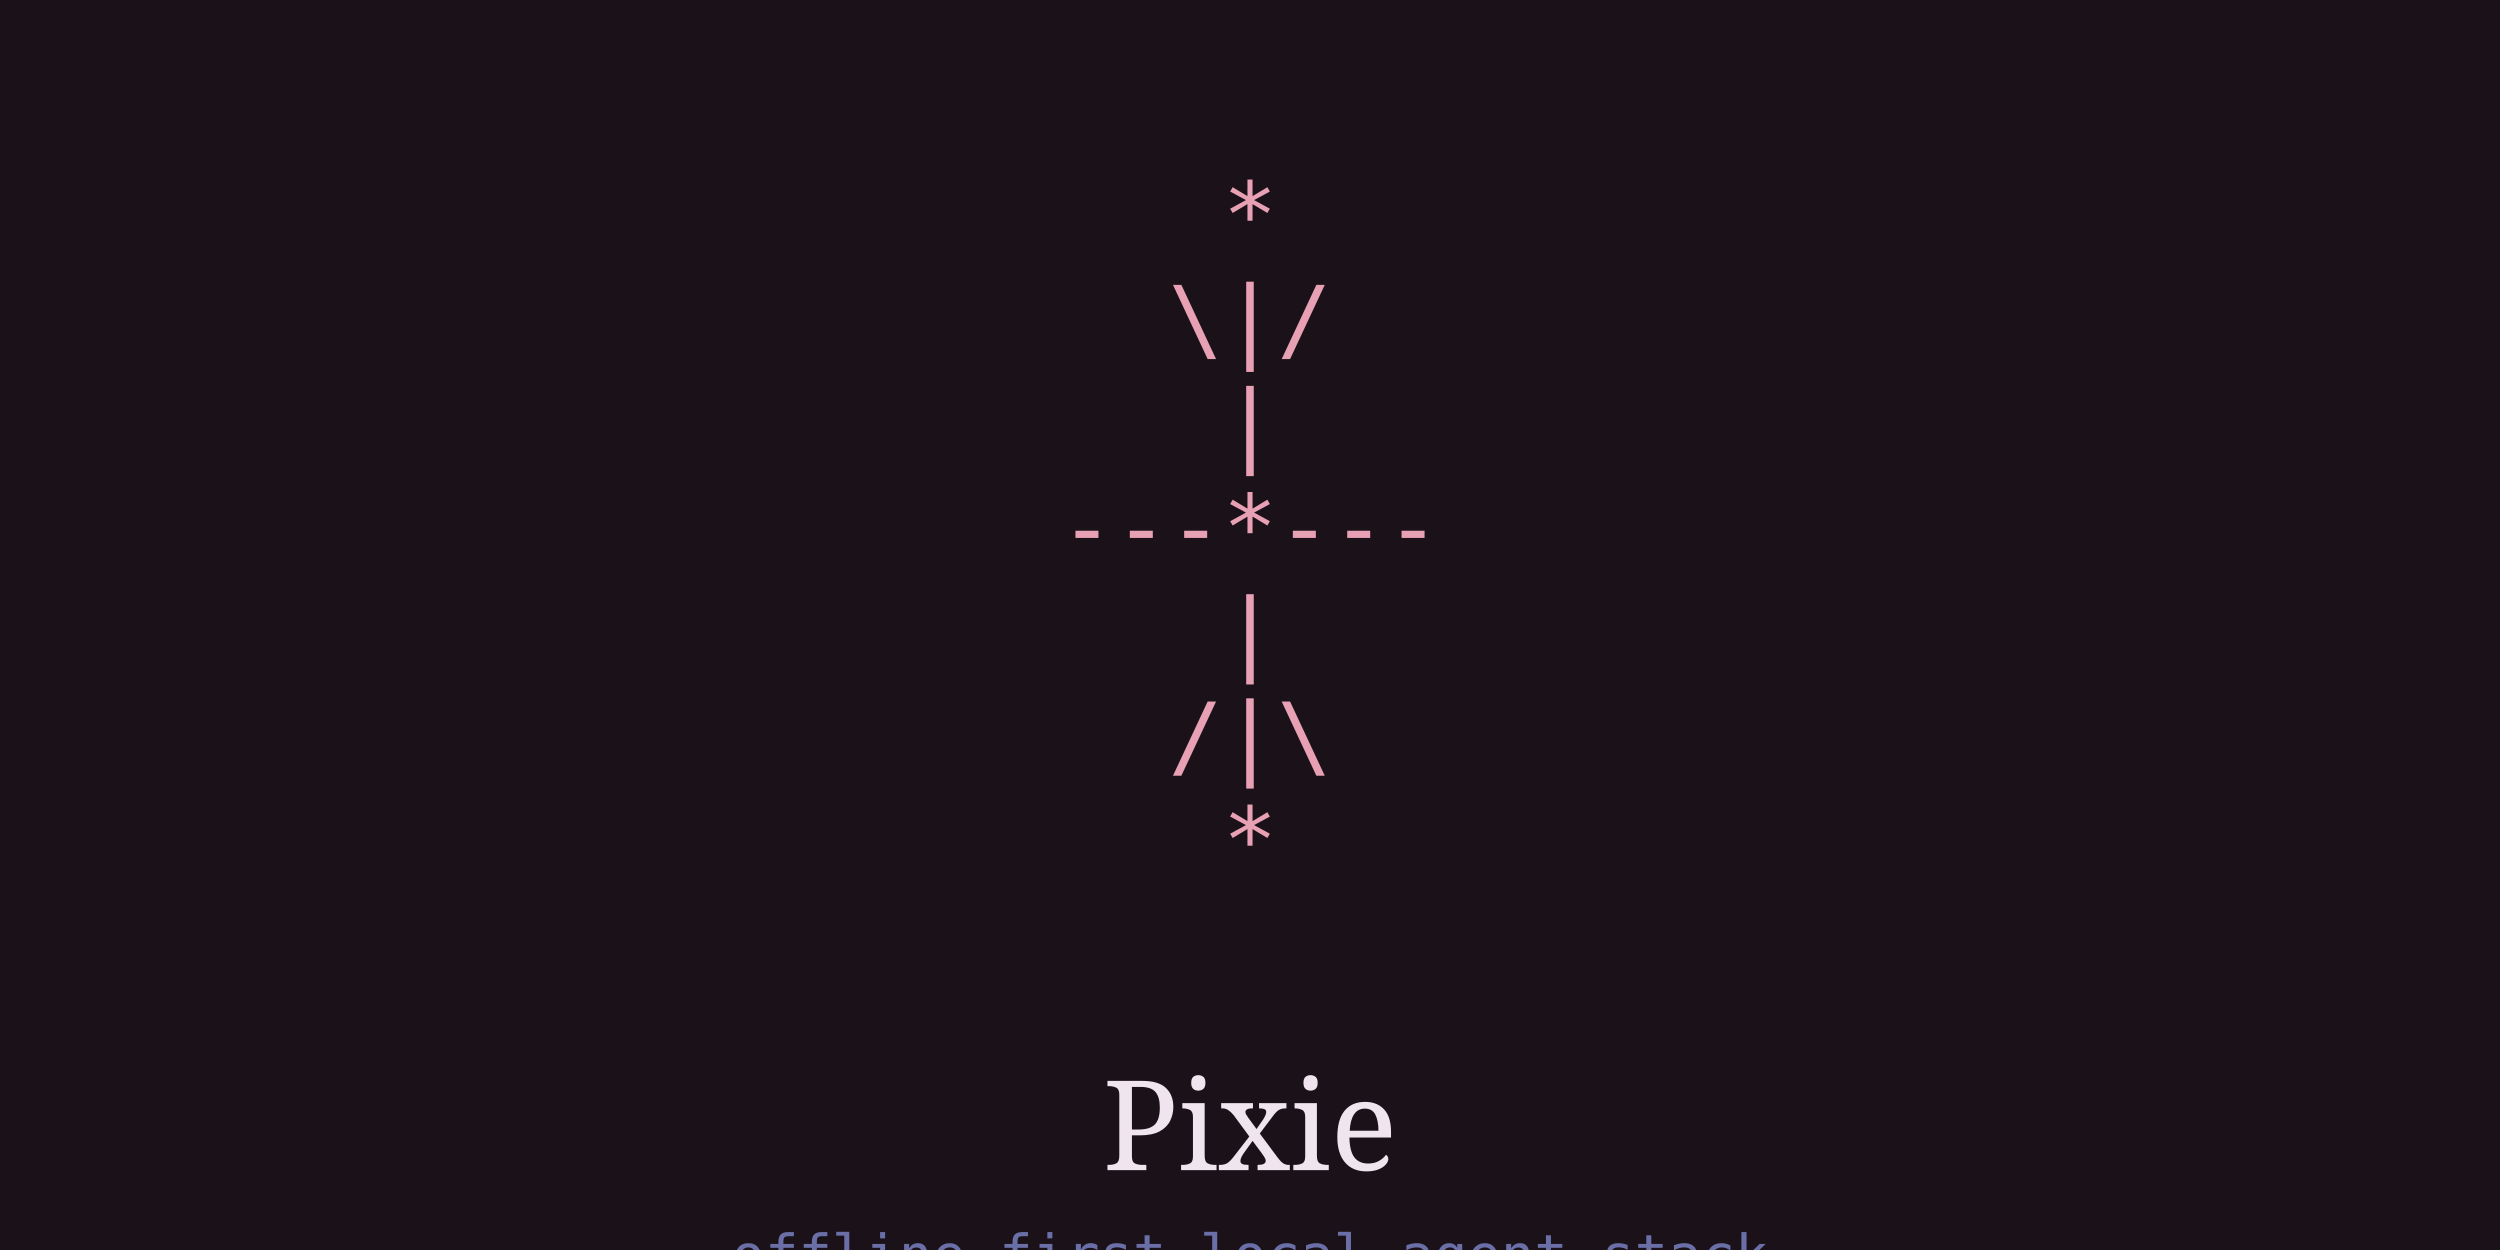
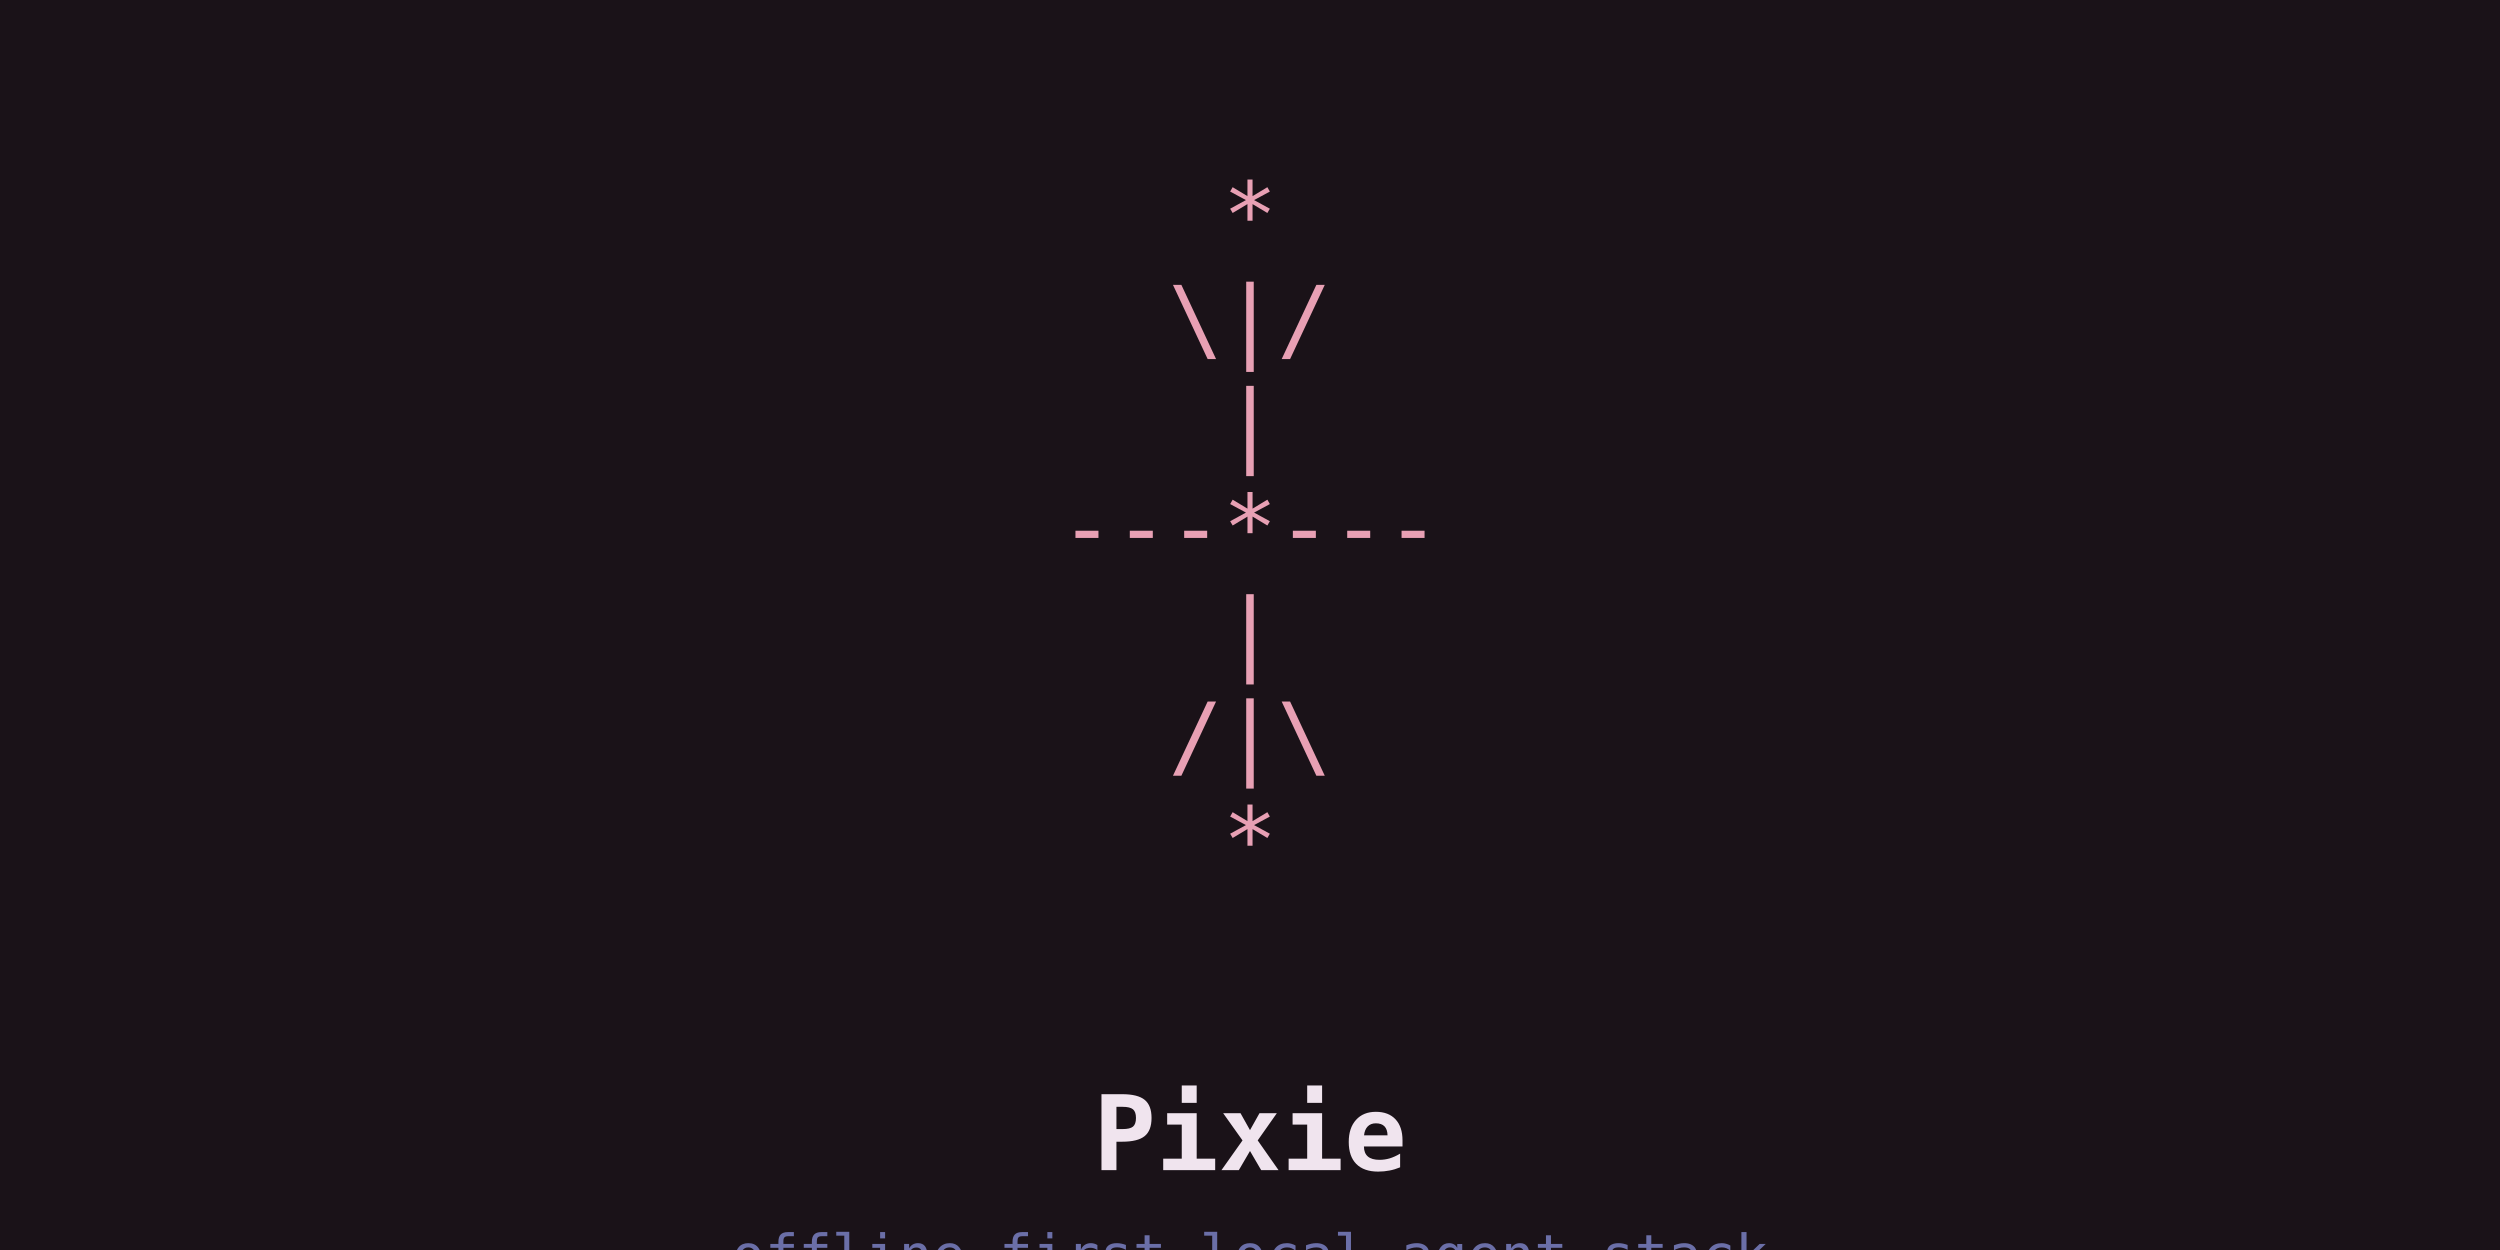
<svg xmlns="http://www.w3.org/2000/svg" width="720" height="360" viewBox="0 0 720 360">
  <rect width="720" height="360" fill="#1A1218" />
  <g font-family="DejaVu Sans Mono, Menlo, Consolas, monospace" font-size="26" text-anchor="middle">
    <text x="360" y="71" fill="#E8A0B4">   *   </text>
    <text x="360" y="101" fill="#E8A0B4">  \|/  </text>
    <text x="360" y="131" fill="#E8A0B4">   |   </text>
    <text x="360" y="161" fill="#E8A0B4">---*---</text>
    <text x="360" y="191" fill="#E8A0B4">   |   </text>
    <text x="360" y="221" fill="#E8A0B4">  /|\  </text>
    <text x="360" y="251" fill="#E8A0B4">   *   </text>
  </g>
-   <text x="360" y="337" fill="#F0E4EE" font-family="Fraunces, Georgia, serif" font-size="36" text-anchor="middle">Pixie</text>
+   <text x="360" y="337" fill="#F0E4EE" font-family="DejaVu Sans Mono, Menlo, Consolas, monospace" font-size="30" font-weight="bold" text-anchor="middle">Pixie</text>
  <text x="360" y="367" fill="#6B6FA8" font-family="DejaVu Sans Mono, monospace" font-size="16" text-anchor="middle">offline-first local agent stack</text>
</svg>
